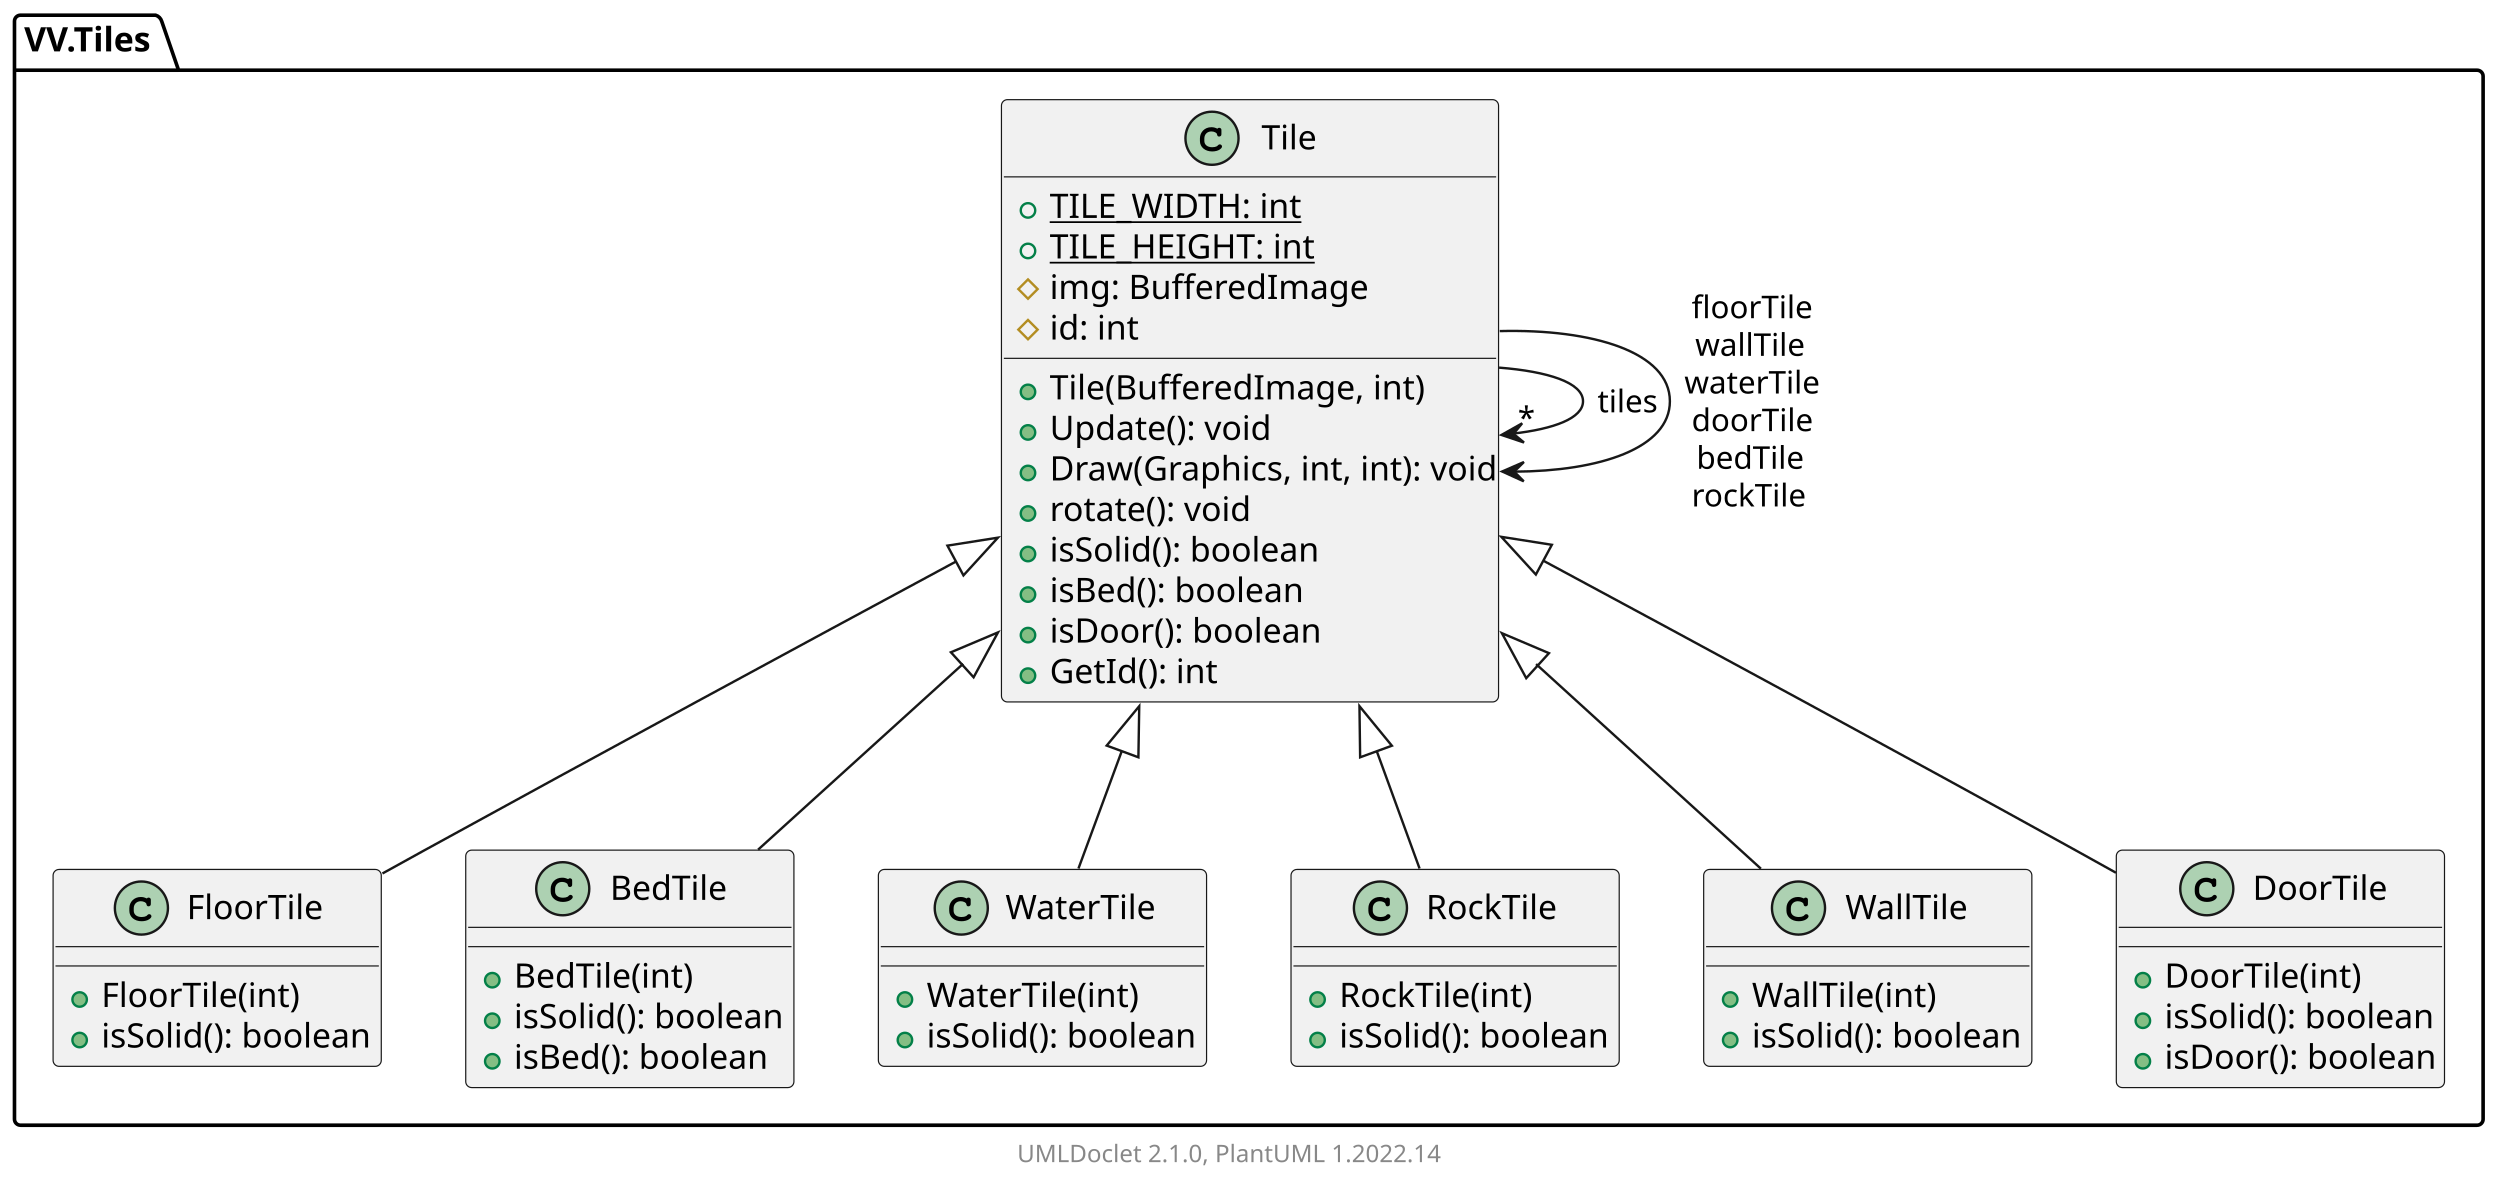
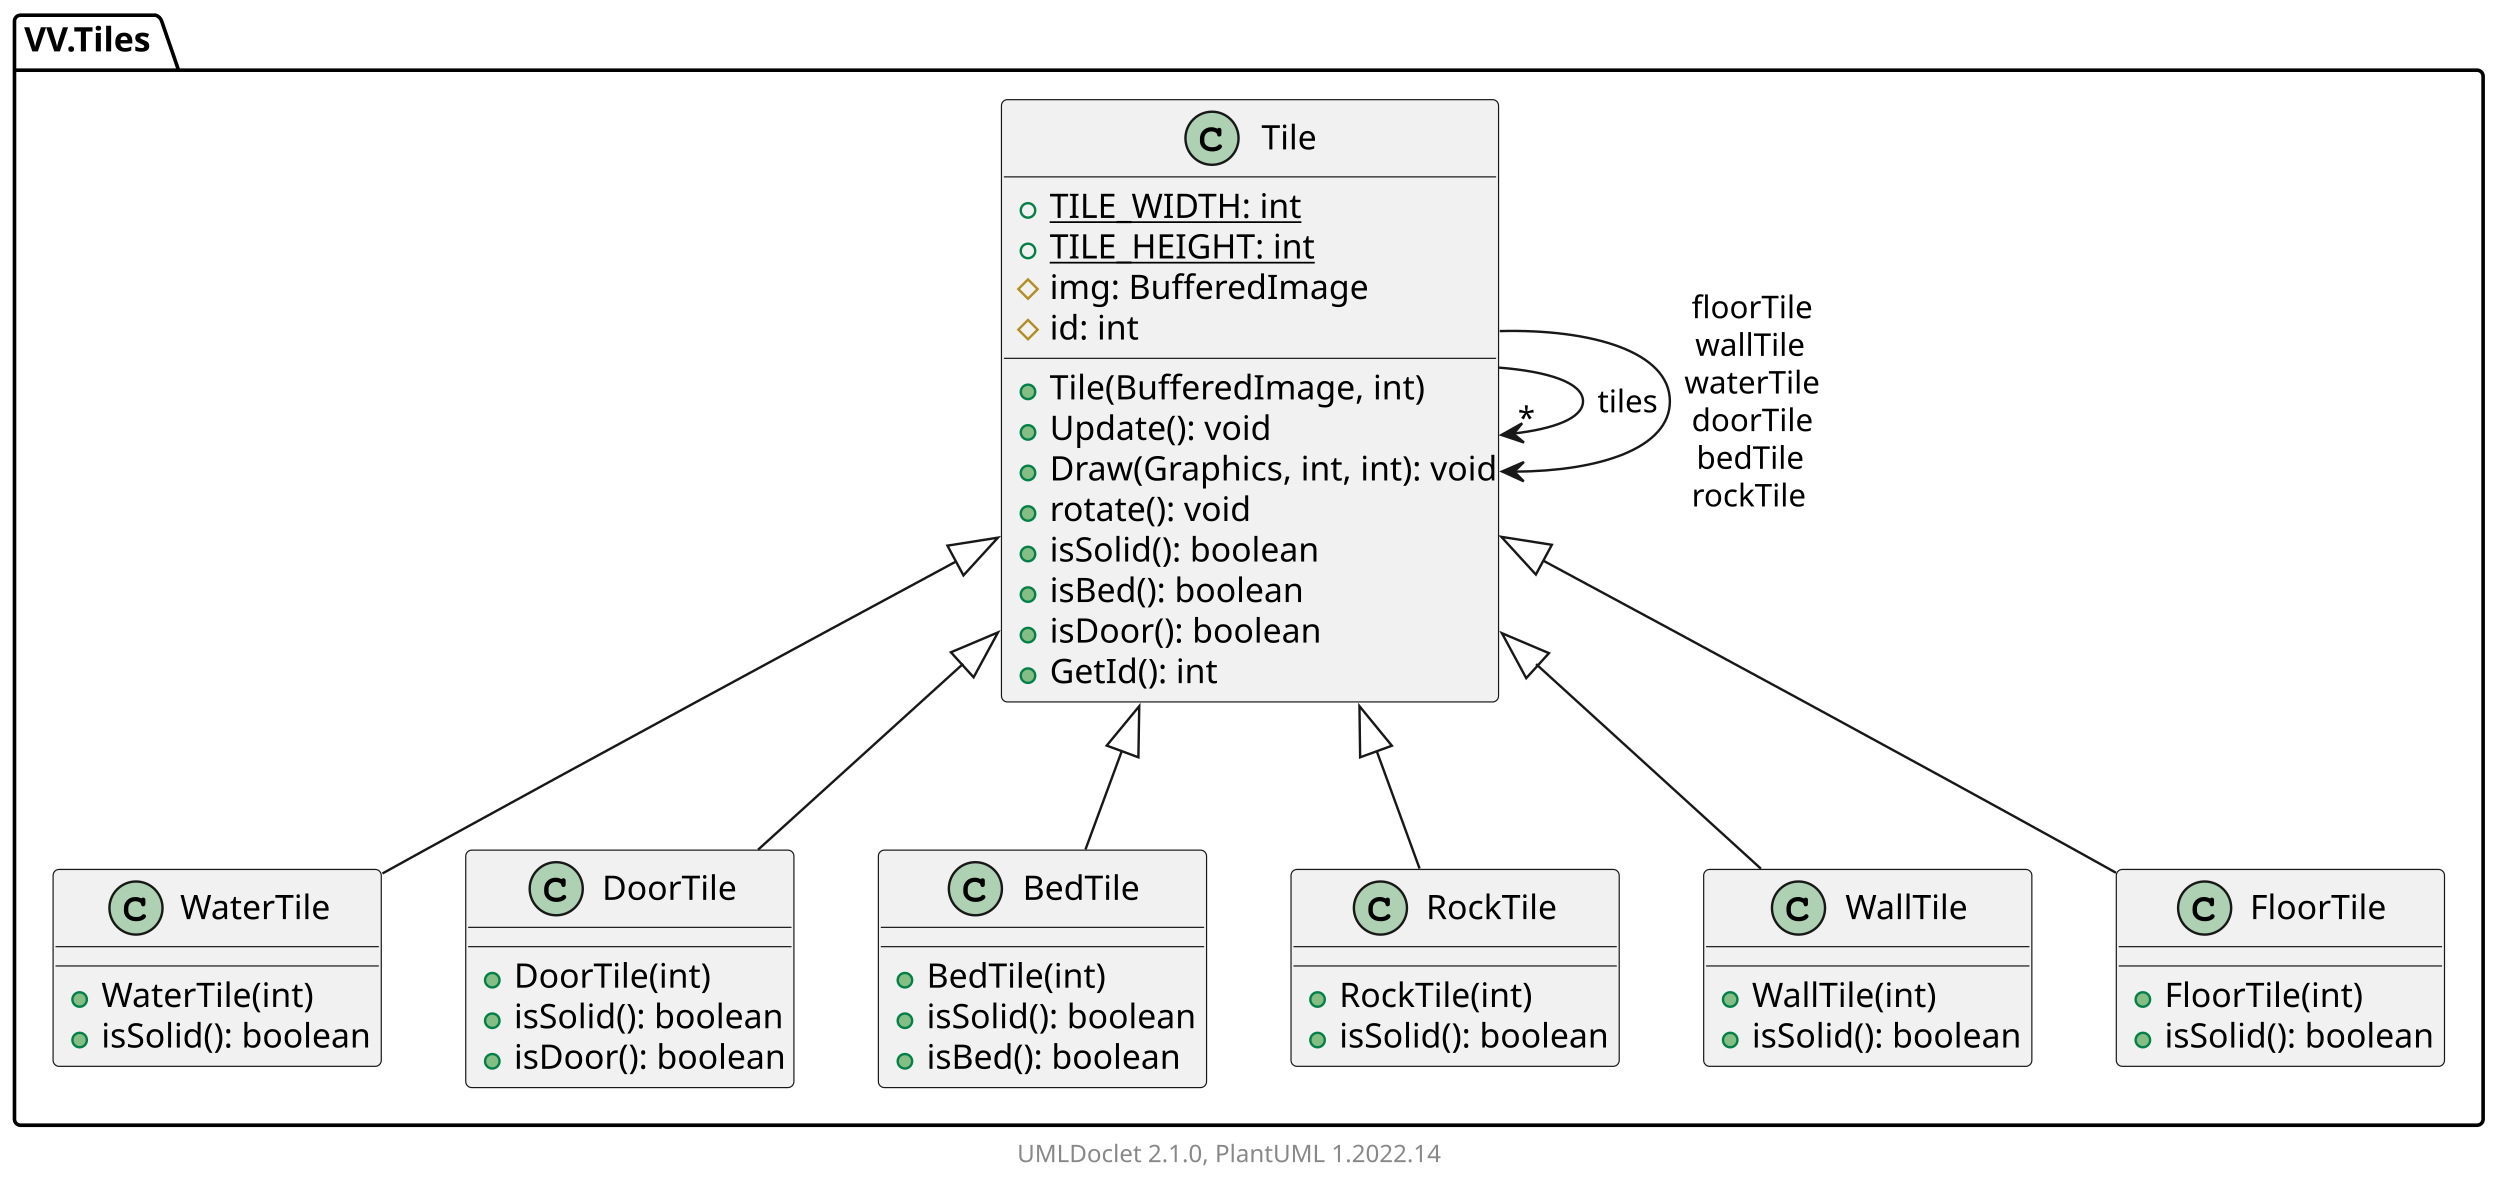
<svg xmlns="http://www.w3.org/2000/svg" xmlns:xlink="http://www.w3.org/1999/xlink" contentStyleType="text/css" height="492px" preserveAspectRatio="none" style="width:1036px;height:492px;background:#FFFFFF;" version="1.1" viewBox="0 0 1036 492" width="1036px" zoomAndPan="magnify">
  <defs />
  <g>
    <g id="cluster_VV.Tiles">
      <path d="M8.5,6.294 L64.5,6.294 A3.75,3.75 0 0 1 67,8.794 L74,29.094 L1026.5,29.094 A2.5,2.5 0 0 1 1029,31.594 L1029,463.794 A2.5,2.5 0 0 1 1026.5,466.294 L8.5,466.294 A2.5,2.5 0 0 1 6,463.794 L6,8.794 A2.5,2.5 0 0 1 8.5,6.294 " fill="none" style="stroke:#000000;stroke-width:1.5;" />
      <line style="stroke:#000000;stroke-width:1.5;" x1="6" x2="74" y1="29.094" y2="29.094" />
      <text fill="#000000" font-family="sans-serif" font-size="14" font-weight="bold" lengthAdjust="spacing" textLength="55" x="10" y="21.3">VV.Tiles</text>
    </g>
-     <a href="FloorTile.html" target="_top" title="FloorTile.html" xlink:actuate="onRequest" xlink:href="FloorTile.html" xlink:show="new" xlink:title="FloorTile.html" xlink:type="simple">
-       <g id="elem_VV.Tiles.FloorTile">
-         <rect codeLine="3" fill="#F1F1F1" height="81.6" id="VV.Tiles.FloorTile" rx="2.5" ry="2.5" style="stroke:#181818;stroke-width:0.5;" width="136" x="22" y="360.294" />
-         <ellipse cx="58.6" cy="376.294" fill="#ADD1B2" rx="11" ry="11" style="stroke:#181818;stroke-width:1.0;" />
-         <path d="M53.6,377.45 C53.6,379.95 55.741,381.763 58.663,381.763 C59.897,381.763 61.069,381.466 61.819,380.95 C62.428,380.528 62.756,380.106 62.756,379.7 C62.756,379.231 62.334,378.825 61.834,378.825 C61.6,378.825 61.381,378.903 61.178,379.106 C60.741,379.544 60.741,379.544 60.569,379.638 C60.116,379.872 59.475,380.013 58.709,380.013 C56.709,380.013 55.428,378.997 55.428,377.419 L55.428,376.372 C55.428,374.669 56.647,373.466 58.35,373.466 C58.928,373.466 59.506,373.606 59.975,373.856 C60.444,374.122 60.616,374.31 60.678,374.669 C60.803,375.341 61.053,375.591 61.584,375.591 C61.866,375.591 62.147,375.45 62.334,375.231 C62.459,375.06 62.506,374.888 62.506,374.45 L62.506,373.091 C62.506,372.669 62.491,372.528 62.366,372.356 C62.194,372.106 61.913,371.95 61.584,371.95 C61.272,371.95 61.069,372.06 60.85,372.325 C59.678,371.825 59.241,371.716 58.288,371.716 C55.616,371.716 53.6,373.731 53.6,376.356 L53.6,377.45 Z " fill="#000000" />
-         <text fill="#000000" font-family="sans-serif" font-size="14" lengthAdjust="spacing" textLength="56" x="77.4" y="380.9">FloorTile</text>
+     <a href="WaterTile.html" target="_top" title="WaterTile.html" xlink:actuate="onRequest" xlink:href="WaterTile.html" xlink:show="new" xlink:title="WaterTile.html" xlink:type="simple">
+       <g id="elem_VV.Tiles.WaterTile">
+         <rect codeLine="3" fill="#F1F1F1" height="81.6" id="VV.Tiles.WaterTile" rx="2.5" ry="2.5" style="stroke:#181818;stroke-width:0.5;" width="136" x="22" y="360.294" />
+         <ellipse cx="56.35" cy="376.294" fill="#ADD1B2" rx="11" ry="11" style="stroke:#181818;stroke-width:1.0;" />
+         <path d="M51.35,377.45 C51.35,379.95 53.491,381.763 56.413,381.763 C57.647,381.763 58.819,381.466 59.569,380.95 C60.178,380.528 60.506,380.106 60.506,379.7 C60.506,379.231 60.084,378.825 59.584,378.825 C59.35,378.825 59.131,378.903 58.928,379.106 C58.491,379.544 58.491,379.544 58.319,379.638 C57.866,379.872 57.225,380.013 56.459,380.013 C54.459,380.013 53.178,378.997 53.178,377.419 L53.178,376.372 C53.178,374.669 54.397,373.466 56.1,373.466 C56.678,373.466 57.256,373.606 57.725,373.856 C58.194,374.122 58.366,374.31 58.428,374.669 C58.553,375.341 58.803,375.591 59.334,375.591 C59.616,375.591 59.897,375.45 60.084,375.231 C60.209,375.06 60.256,374.888 60.256,374.45 L60.256,373.091 C60.256,372.669 60.241,372.528 60.116,372.356 C59.944,372.106 59.663,371.95 59.334,371.95 C59.022,371.95 58.819,372.06 58.6,372.325 C57.428,371.825 56.991,371.716 56.038,371.716 C53.366,371.716 51.35,373.731 51.35,376.356 L51.35,377.45 Z " fill="#000000" />
+         <text fill="#000000" font-family="sans-serif" font-size="14" lengthAdjust="spacing" textLength="61" x="74.65" y="380.9">WaterTile</text>
        <line style="stroke:#181818;stroke-width:0.5;" x1="23" x2="157" y1="392.294" y2="392.294" />
        <line style="stroke:#181818;stroke-width:0.5;" x1="23" x2="157" y1="400.294" y2="400.294" />
        <ellipse cx="33" cy="414.194" fill="#84BE84" rx="3" ry="3" style="stroke:#038048;stroke-width:1.0;" />
-         <text fill="#000000" font-family="sans-serif" font-size="14" lengthAdjust="spacing" textLength="81" x="42" y="417.3">FloorTile(int)</text>
+         <text fill="#000000" font-family="sans-serif" font-size="14" lengthAdjust="spacing" textLength="86" x="42" y="417.3">WaterTile(int)</text>
        <ellipse cx="33" cy="430.994" fill="#84BE84" rx="3" ry="3" style="stroke:#038048;stroke-width:1.0;" />
        <text fill="#000000" font-family="sans-serif" font-size="14" lengthAdjust="spacing" textLength="110" x="42" y="434.1">isSolid(): boolean</text>
      </g>
    </a>
-     <a href="BedTile.html" target="_top" title="BedTile.html" xlink:actuate="onRequest" xlink:href="BedTile.html" xlink:show="new" xlink:title="BedTile.html" xlink:type="simple">
-       <g id="elem_VV.Tiles.BedTile">
-         <rect codeLine="8" fill="#F1F1F1" height="98.4" id="VV.Tiles.BedTile" rx="2.5" ry="2.5" style="stroke:#181818;stroke-width:0.5;" width="136" x="193" y="352.294" />
-         <ellipse cx="233.2" cy="368.294" fill="#ADD1B2" rx="11" ry="11" style="stroke:#181818;stroke-width:1.0;" />
-         <path d="M228.2,369.45 C228.2,371.95 230.341,373.763 233.262,373.763 C234.497,373.763 235.669,373.466 236.419,372.95 C237.028,372.528 237.356,372.106 237.356,371.7 C237.356,371.231 236.934,370.825 236.434,370.825 C236.2,370.825 235.981,370.903 235.778,371.106 C235.341,371.544 235.341,371.544 235.169,371.638 C234.716,371.872 234.075,372.013 233.309,372.013 C231.309,372.013 230.028,370.997 230.028,369.419 L230.028,368.372 C230.028,366.669 231.247,365.466 232.95,365.466 C233.528,365.466 234.106,365.606 234.575,365.856 C235.044,366.122 235.216,366.31 235.278,366.669 C235.403,367.341 235.653,367.591 236.184,367.591 C236.466,367.591 236.747,367.45 236.934,367.231 C237.059,367.06 237.106,366.888 237.106,366.45 L237.106,365.091 C237.106,364.669 237.091,364.528 236.966,364.356 C236.794,364.106 236.512,363.95 236.184,363.95 C235.872,363.95 235.669,364.06 235.45,364.325 C234.278,363.825 233.841,363.716 232.887,363.716 C230.216,363.716 228.2,365.731 228.2,368.356 L228.2,369.45 Z " fill="#000000" />
-         <text fill="#000000" font-family="sans-serif" font-size="14" lengthAdjust="spacing" textLength="48" x="252.8" y="372.9">BedTile</text>
-         <line style="stroke:#181818;stroke-width:0.5;" x1="194" x2="328" y1="384.294" y2="384.294" />
-         <line style="stroke:#181818;stroke-width:0.5;" x1="194" x2="328" y1="392.294" y2="392.294" />
-         <ellipse cx="204" cy="406.194" fill="#84BE84" rx="3" ry="3" style="stroke:#038048;stroke-width:1.0;" />
-         <text fill="#000000" font-family="sans-serif" font-size="14" lengthAdjust="spacing" textLength="73" x="213" y="409.3">BedTile(int)</text>
-         <ellipse cx="204" cy="422.994" fill="#84BE84" rx="3" ry="3" style="stroke:#038048;stroke-width:1.0;" />
-         <text fill="#000000" font-family="sans-serif" font-size="14" lengthAdjust="spacing" textLength="110" x="213" y="426.1">isSolid(): boolean</text>
-         <ellipse cx="204" cy="439.794" fill="#84BE84" rx="3" ry="3" style="stroke:#038048;stroke-width:1.0;" />
-         <text fill="#000000" font-family="sans-serif" font-size="14" lengthAdjust="spacing" textLength="104" x="213" y="442.9">isBed(): boolean</text>
-       </g>
-     </a>
-     <a href="WaterTile.html" target="_top" title="WaterTile.html" xlink:actuate="onRequest" xlink:href="WaterTile.html" xlink:show="new" xlink:title="WaterTile.html" xlink:type="simple">
-       <g id="elem_VV.Tiles.WaterTile">
-         <rect codeLine="14" fill="#F1F1F1" height="81.6" id="VV.Tiles.WaterTile" rx="2.5" ry="2.5" style="stroke:#181818;stroke-width:0.5;" width="136" x="364" y="360.294" />
-         <ellipse cx="398.35" cy="376.294" fill="#ADD1B2" rx="11" ry="11" style="stroke:#181818;stroke-width:1.0;" />
-         <path d="M393.35,377.45 C393.35,379.95 395.491,381.763 398.413,381.763 C399.647,381.763 400.819,381.466 401.569,380.95 C402.178,380.528 402.506,380.106 402.506,379.7 C402.506,379.231 402.084,378.825 401.584,378.825 C401.35,378.825 401.131,378.903 400.928,379.106 C400.491,379.544 400.491,379.544 400.319,379.638 C399.866,379.872 399.225,380.013 398.459,380.013 C396.459,380.013 395.178,378.997 395.178,377.419 L395.178,376.372 C395.178,374.669 396.397,373.466 398.1,373.466 C398.678,373.466 399.256,373.606 399.725,373.856 C400.194,374.122 400.366,374.31 400.428,374.669 C400.553,375.341 400.803,375.591 401.334,375.591 C401.616,375.591 401.897,375.45 402.084,375.231 C402.209,375.06 402.256,374.888 402.256,374.45 L402.256,373.091 C402.256,372.669 402.241,372.528 402.116,372.356 C401.944,372.106 401.663,371.95 401.334,371.95 C401.022,371.95 400.819,372.06 400.6,372.325 C399.428,371.825 398.991,371.716 398.038,371.716 C395.366,371.716 393.35,373.731 393.35,376.356 L393.35,377.45 Z " fill="#000000" />
-         <text fill="#000000" font-family="sans-serif" font-size="14" lengthAdjust="spacing" textLength="61" x="416.65" y="380.9">WaterTile</text>
-         <line style="stroke:#181818;stroke-width:0.5;" x1="365" x2="499" y1="392.294" y2="392.294" />
-         <line style="stroke:#181818;stroke-width:0.5;" x1="365" x2="499" y1="400.294" y2="400.294" />
-         <ellipse cx="375" cy="414.194" fill="#84BE84" rx="3" ry="3" style="stroke:#038048;stroke-width:1.0;" />
-         <text fill="#000000" font-family="sans-serif" font-size="14" lengthAdjust="spacing" textLength="86" x="384" y="417.3">WaterTile(int)</text>
-         <ellipse cx="375" cy="430.994" fill="#84BE84" rx="3" ry="3" style="stroke:#038048;stroke-width:1.0;" />
-         <text fill="#000000" font-family="sans-serif" font-size="14" lengthAdjust="spacing" textLength="110" x="384" y="434.1">isSolid(): boolean</text>
-       </g>
-     </a>
-     <a href="RockTile.html" target="_top" title="RockTile.html" xlink:actuate="onRequest" xlink:href="RockTile.html" xlink:show="new" xlink:title="RockTile.html" xlink:type="simple">
-       <g id="elem_VV.Tiles.RockTile">
-         <rect codeLine="19" fill="#F1F1F1" height="81.6" id="VV.Tiles.RockTile" rx="2.5" ry="2.5" style="stroke:#181818;stroke-width:0.5;" width="136" x="535" y="360.294" />
-         <ellipse cx="572.05" cy="376.294" fill="#ADD1B2" rx="11" ry="11" style="stroke:#181818;stroke-width:1.0;" />
-         <path d="M567.05,377.45 C567.05,379.95 569.191,381.763 572.112,381.763 C573.347,381.763 574.519,381.466 575.269,380.95 C575.878,380.528 576.206,380.106 576.206,379.7 C576.206,379.231 575.784,378.825 575.284,378.825 C575.05,378.825 574.831,378.903 574.628,379.106 C574.191,379.544 574.191,379.544 574.019,379.638 C573.566,379.872 572.925,380.013 572.159,380.013 C570.159,380.013 568.878,378.997 568.878,377.419 L568.878,376.372 C568.878,374.669 570.097,373.466 571.8,373.466 C572.378,373.466 572.956,373.606 573.425,373.856 C573.894,374.122 574.066,374.31 574.128,374.669 C574.253,375.341 574.503,375.591 575.034,375.591 C575.316,375.591 575.597,375.45 575.784,375.231 C575.909,375.06 575.956,374.888 575.956,374.45 L575.956,373.091 C575.956,372.669 575.941,372.528 575.816,372.356 C575.644,372.106 575.362,371.95 575.034,371.95 C574.722,371.95 574.519,372.06 574.3,372.325 C573.128,371.825 572.691,371.716 571.737,371.716 C569.066,371.716 567.05,373.731 567.05,376.356 L567.05,377.45 Z " fill="#000000" />
-         <text fill="#000000" font-family="sans-serif" font-size="14" lengthAdjust="spacing" textLength="55" x="590.95" y="380.9">RockTile</text>
-         <line style="stroke:#181818;stroke-width:0.5;" x1="536" x2="670" y1="392.294" y2="392.294" />
-         <line style="stroke:#181818;stroke-width:0.5;" x1="536" x2="670" y1="400.294" y2="400.294" />
-         <ellipse cx="546" cy="414.194" fill="#84BE84" rx="3" ry="3" style="stroke:#038048;stroke-width:1.0;" />
-         <text fill="#000000" font-family="sans-serif" font-size="14" lengthAdjust="spacing" textLength="80" x="555" y="417.3">RockTile(int)</text>
-         <ellipse cx="546" cy="430.994" fill="#84BE84" rx="3" ry="3" style="stroke:#038048;stroke-width:1.0;" />
-         <text fill="#000000" font-family="sans-serif" font-size="14" lengthAdjust="spacing" textLength="110" x="555" y="434.1">isSolid(): boolean</text>
-       </g>
-     </a>
-     <a href="WallTile.html" target="_top" title="WallTile.html" xlink:actuate="onRequest" xlink:href="WallTile.html" xlink:show="new" xlink:title="WallTile.html" xlink:type="simple">
-       <g id="elem_VV.Tiles.WallTile">
-         <rect codeLine="24" fill="#F1F1F1" height="81.6" id="VV.Tiles.WallTile" rx="2.5" ry="2.5" style="stroke:#181818;stroke-width:0.5;" width="136" x="706" y="360.294" />
-         <ellipse cx="745.3" cy="376.294" fill="#ADD1B2" rx="11" ry="11" style="stroke:#181818;stroke-width:1.0;" />
-         <path d="M740.3,377.45 C740.3,379.95 742.441,381.763 745.362,381.763 C746.597,381.763 747.769,381.466 748.519,380.95 C749.128,380.528 749.456,380.106 749.456,379.7 C749.456,379.231 749.034,378.825 748.534,378.825 C748.3,378.825 748.081,378.903 747.878,379.106 C747.441,379.544 747.441,379.544 747.269,379.638 C746.816,379.872 746.175,380.013 745.409,380.013 C743.409,380.013 742.128,378.997 742.128,377.419 L742.128,376.372 C742.128,374.669 743.347,373.466 745.05,373.466 C745.628,373.466 746.206,373.606 746.675,373.856 C747.144,374.122 747.316,374.31 747.378,374.669 C747.503,375.341 747.753,375.591 748.284,375.591 C748.566,375.591 748.847,375.45 749.034,375.231 C749.159,375.06 749.206,374.888 749.206,374.45 L749.206,373.091 C749.206,372.669 749.191,372.528 749.066,372.356 C748.894,372.106 748.612,371.95 748.284,371.95 C747.972,371.95 747.769,372.06 747.55,372.325 C746.378,371.825 745.941,371.716 744.987,371.716 C742.316,371.716 740.3,373.731 740.3,376.356 L740.3,377.45 Z " fill="#000000" />
-         <text fill="#000000" font-family="sans-serif" font-size="14" lengthAdjust="spacing" textLength="50" x="764.7" y="380.9">WallTile</text>
-         <line style="stroke:#181818;stroke-width:0.5;" x1="707" x2="841" y1="392.294" y2="392.294" />
-         <line style="stroke:#181818;stroke-width:0.5;" x1="707" x2="841" y1="400.294" y2="400.294" />
-         <ellipse cx="717" cy="414.194" fill="#84BE84" rx="3" ry="3" style="stroke:#038048;stroke-width:1.0;" />
-         <text fill="#000000" font-family="sans-serif" font-size="14" lengthAdjust="spacing" textLength="75" x="726" y="417.3">WallTile(int)</text>
-         <ellipse cx="717" cy="430.994" fill="#84BE84" rx="3" ry="3" style="stroke:#038048;stroke-width:1.0;" />
-         <text fill="#000000" font-family="sans-serif" font-size="14" lengthAdjust="spacing" textLength="110" x="726" y="434.1">isSolid(): boolean</text>
-       </g>
-     </a>
-     <a href="DoorTile.html" target="_top" title="DoorTile.html" xlink:actuate="onRequest" xlink:href="DoorTile.html" xlink:show="new" xlink:title="DoorTile.html" xlink:type="simple">
-       <g id="elem_VV.Tiles.DoorTile">
-         <rect codeLine="29" fill="#F1F1F1" height="98.4" id="VV.Tiles.DoorTile" rx="2.5" ry="2.5" style="stroke:#181818;stroke-width:0.5;" width="136" x="877" y="352.294" />
-         <ellipse cx="914.5" cy="368.294" fill="#ADD1B2" rx="11" ry="11" style="stroke:#181818;stroke-width:1.0;" />
-         <path d="M909.5,369.45 C909.5,371.95 911.641,373.763 914.562,373.763 C915.797,373.763 916.969,373.466 917.719,372.95 C918.328,372.528 918.656,372.106 918.656,371.7 C918.656,371.231 918.234,370.825 917.734,370.825 C917.5,370.825 917.281,370.903 917.078,371.106 C916.641,371.544 916.641,371.544 916.469,371.638 C916.016,371.872 915.375,372.013 914.609,372.013 C912.609,372.013 911.328,370.997 911.328,369.419 L911.328,368.372 C911.328,366.669 912.547,365.466 914.25,365.466 C914.828,365.466 915.406,365.606 915.875,365.856 C916.344,366.122 916.516,366.31 916.578,366.669 C916.703,367.341 916.953,367.591 917.484,367.591 C917.766,367.591 918.047,367.45 918.234,367.231 C918.359,367.06 918.406,366.888 918.406,366.45 L918.406,365.091 C918.406,364.669 918.391,364.528 918.266,364.356 C918.094,364.106 917.812,363.95 917.484,363.95 C917.172,363.95 916.969,364.06 916.75,364.325 C915.578,363.825 915.141,363.716 914.188,363.716 C911.516,363.716 909.5,365.731 909.5,368.356 L909.5,369.45 Z " fill="#000000" />
-         <text fill="#000000" font-family="sans-serif" font-size="14" lengthAdjust="spacing" textLength="54" x="933.5" y="372.9">DoorTile</text>
-         <line style="stroke:#181818;stroke-width:0.5;" x1="878" x2="1012" y1="384.294" y2="384.294" />
-         <line style="stroke:#181818;stroke-width:0.5;" x1="878" x2="1012" y1="392.294" y2="392.294" />
-         <ellipse cx="888" cy="406.194" fill="#84BE84" rx="3" ry="3" style="stroke:#038048;stroke-width:1.0;" />
-         <text fill="#000000" font-family="sans-serif" font-size="14" lengthAdjust="spacing" textLength="79" x="897" y="409.3">DoorTile(int)</text>
-         <ellipse cx="888" cy="422.994" fill="#84BE84" rx="3" ry="3" style="stroke:#038048;stroke-width:1.0;" />
-         <text fill="#000000" font-family="sans-serif" font-size="14" lengthAdjust="spacing" textLength="110" x="897" y="426.1">isSolid(): boolean</text>
-         <ellipse cx="888" cy="439.794" fill="#84BE84" rx="3" ry="3" style="stroke:#038048;stroke-width:1.0;" />
-         <text fill="#000000" font-family="sans-serif" font-size="14" lengthAdjust="spacing" textLength="110" x="897" y="442.9">isDoor(): boolean</text>
-       </g>
-     </a>
    <a href="Tile.html" target="_top" title="Tile.html" xlink:actuate="onRequest" xlink:href="Tile.html" xlink:show="new" xlink:title="Tile.html" xlink:type="simple">
      <g id="elem_VV.Tiles.Tile">
-         <rect codeLine="35" fill="#F1F1F1" height="249.599" id="VV.Tiles.Tile" rx="2.5" ry="2.5" style="stroke:#181818;stroke-width:0.5;" width="206" x="415" y="41.294" />
+         <rect codeLine="8" fill="#F1F1F1" height="249.599" id="VV.Tiles.Tile" rx="2.5" ry="2.5" style="stroke:#181818;stroke-width:0.5;" width="206" x="415" y="41.294" />
        <ellipse cx="502.25" cy="57.294" fill="#ADD1B2" rx="11" ry="11" style="stroke:#181818;stroke-width:1.0;" />
        <path d="M497.25,58.45 C497.25,60.95 499.391,62.763 502.312,62.763 C503.547,62.763 504.719,62.466 505.469,61.95 C506.078,61.528 506.406,61.106 506.406,60.7 C506.406,60.231 505.984,59.825 505.484,59.825 C505.25,59.825 505.031,59.903 504.828,60.106 C504.391,60.544 504.391,60.544 504.219,60.638 C503.766,60.872 503.125,61.013 502.359,61.013 C500.359,61.013 499.078,59.997 499.078,58.419 L499.078,57.372 C499.078,55.669 500.297,54.466 502,54.466 C502.578,54.466 503.156,54.606 503.625,54.856 C504.094,55.122 504.266,55.31 504.328,55.669 C504.453,56.341 504.703,56.591 505.234,56.591 C505.516,56.591 505.797,56.45 505.984,56.231 C506.109,56.06 506.156,55.888 506.156,55.45 L506.156,54.091 C506.156,53.669 506.141,53.528 506.016,53.356 C505.844,53.106 505.562,52.95 505.234,52.95 C504.922,52.95 504.719,53.06 504.5,53.325 C503.328,52.825 502.891,52.716 501.938,52.716 C499.266,52.716 497.25,54.731 497.25,57.356 L497.25,58.45 Z " fill="#000000" />
        <text fill="#000000" font-family="sans-serif" font-size="14" lengthAdjust="spacing" textLength="23" x="522.75" y="61.9">Tile</text>
        <line style="stroke:#181818;stroke-width:0.5;" x1="416" x2="620" y1="73.294" y2="73.294" />
        <ellipse cx="426" cy="87.194" fill="none" rx="3" ry="3" style="stroke:#038048;stroke-width:1.0;" />
        <text fill="#000000" font-family="sans-serif" font-size="14" lengthAdjust="spacing" text-decoration="underline" textLength="107" x="435" y="90.3">TILE_WIDTH: int</text>
        <ellipse cx="426" cy="103.994" fill="none" rx="3" ry="3" style="stroke:#038048;stroke-width:1.0;" />
        <text fill="#000000" font-family="sans-serif" font-size="14" lengthAdjust="spacing" text-decoration="underline" textLength="114" x="435" y="107.1">TILE_HEIGHT: int</text>
        <polygon fill="none" points="426,115.794,430,119.794,426,123.794,422,119.794" style="stroke:#B38D22;stroke-width:1.0;" />
        <text fill="#000000" font-family="sans-serif" font-size="14" lengthAdjust="spacing" textLength="125" x="435" y="123.9">img: BufferedImage</text>
        <polygon fill="none" points="426,132.594,430,136.594,426,140.594,422,136.594" style="stroke:#B38D22;stroke-width:1.0;" />
        <text fill="#000000" font-family="sans-serif" font-size="14" lengthAdjust="spacing" textLength="34" x="435" y="140.7">id: int</text>
        <line style="stroke:#181818;stroke-width:0.5;" x1="416" x2="620" y1="148.494" y2="148.494" />
        <ellipse cx="426" cy="162.394" fill="#84BE84" rx="3" ry="3" style="stroke:#038048;stroke-width:1.0;" />
        <text fill="#000000" font-family="sans-serif" font-size="14" lengthAdjust="spacing" textLength="150" x="435" y="165.5">Tile(BufferedImage, int)</text>
        <ellipse cx="426" cy="179.194" fill="#84BE84" rx="3" ry="3" style="stroke:#038048;stroke-width:1.0;" />
        <text fill="#000000" font-family="sans-serif" font-size="14" lengthAdjust="spacing" textLength="90" x="435" y="182.3">Update(): void</text>
        <ellipse cx="426" cy="195.994" fill="#84BE84" rx="3" ry="3" style="stroke:#038048;stroke-width:1.0;" />
        <text fill="#000000" font-family="sans-serif" font-size="14" lengthAdjust="spacing" textLength="180" x="435" y="199.1">Draw(Graphics, int, int): void</text>
        <ellipse cx="426" cy="212.793" fill="#84BE84" rx="3" ry="3" style="stroke:#038048;stroke-width:1.0;" />
        <text fill="#000000" font-family="sans-serif" font-size="14" lengthAdjust="spacing" textLength="81" x="435" y="215.899">rotate(): void</text>
        <ellipse cx="426" cy="229.593" fill="#84BE84" rx="3" ry="3" style="stroke:#038048;stroke-width:1.0;" />
        <text fill="#000000" font-family="sans-serif" font-size="14" lengthAdjust="spacing" textLength="110" x="435" y="232.699">isSolid(): boolean</text>
        <ellipse cx="426" cy="246.393" fill="#84BE84" rx="3" ry="3" style="stroke:#038048;stroke-width:1.0;" />
        <text fill="#000000" font-family="sans-serif" font-size="14" lengthAdjust="spacing" textLength="104" x="435" y="249.499">isBed(): boolean</text>
        <ellipse cx="426" cy="263.193" fill="#84BE84" rx="3" ry="3" style="stroke:#038048;stroke-width:1.0;" />
        <text fill="#000000" font-family="sans-serif" font-size="14" lengthAdjust="spacing" textLength="110" x="435" y="266.299">isDoor(): boolean</text>
        <ellipse cx="426" cy="279.993" fill="#84BE84" rx="3" ry="3" style="stroke:#038048;stroke-width:1.0;" />
        <text fill="#000000" font-family="sans-serif" font-size="14" lengthAdjust="spacing" textLength="68" x="435" y="283.099">GetId(): int</text>
      </g>
    </a>
-     <g id="link_VV.Tiles.Tile_VV.Tiles.FloorTile">
-       <path codeLine="50" d="M396.12,232.714 C330.74,267.944 248.85,312.264 176,352.294 C170.31,355.424 164.41,358.684 158.49,361.964 " fill="none" id="VV.Tiles.Tile-backto-VV.Tiles.FloorTile" style="stroke:#181818;stroke-width:1.0;" />
+     <a href="DoorTile.html" target="_top" title="DoorTile.html" xlink:actuate="onRequest" xlink:href="DoorTile.html" xlink:show="new" xlink:title="DoorTile.html" xlink:type="simple">
+       <g id="elem_VV.Tiles.DoorTile">
+         <rect codeLine="23" fill="#F1F1F1" height="98.4" id="VV.Tiles.DoorTile" rx="2.5" ry="2.5" style="stroke:#181818;stroke-width:0.5;" width="136" x="193" y="352.294" />
+         <ellipse cx="230.5" cy="368.294" fill="#ADD1B2" rx="11" ry="11" style="stroke:#181818;stroke-width:1.0;" />
+         <path d="M225.5,369.45 C225.5,371.95 227.641,373.763 230.562,373.763 C231.797,373.763 232.969,373.466 233.719,372.95 C234.328,372.528 234.656,372.106 234.656,371.7 C234.656,371.231 234.234,370.825 233.734,370.825 C233.5,370.825 233.281,370.903 233.078,371.106 C232.641,371.544 232.641,371.544 232.469,371.638 C232.016,371.872 231.375,372.013 230.609,372.013 C228.609,372.013 227.328,370.997 227.328,369.419 L227.328,368.372 C227.328,366.669 228.547,365.466 230.25,365.466 C230.828,365.466 231.406,365.606 231.875,365.856 C232.344,366.122 232.516,366.31 232.578,366.669 C232.703,367.341 232.953,367.591 233.484,367.591 C233.766,367.591 234.047,367.45 234.234,367.231 C234.359,367.06 234.406,366.888 234.406,366.45 L234.406,365.091 C234.406,364.669 234.391,364.528 234.266,364.356 C234.094,364.106 233.812,363.95 233.484,363.95 C233.172,363.95 232.969,364.06 232.75,364.325 C231.578,363.825 231.141,363.716 230.188,363.716 C227.516,363.716 225.5,365.731 225.5,368.356 L225.5,369.45 Z " fill="#000000" />
+         <text fill="#000000" font-family="sans-serif" font-size="14" lengthAdjust="spacing" textLength="54" x="249.5" y="372.9">DoorTile</text>
+         <line style="stroke:#181818;stroke-width:0.5;" x1="194" x2="328" y1="384.294" y2="384.294" />
+         <line style="stroke:#181818;stroke-width:0.5;" x1="194" x2="328" y1="392.294" y2="392.294" />
+         <ellipse cx="204" cy="406.194" fill="#84BE84" rx="3" ry="3" style="stroke:#038048;stroke-width:1.0;" />
+         <text fill="#000000" font-family="sans-serif" font-size="14" lengthAdjust="spacing" textLength="79" x="213" y="409.3">DoorTile(int)</text>
+         <ellipse cx="204" cy="422.994" fill="#84BE84" rx="3" ry="3" style="stroke:#038048;stroke-width:1.0;" />
+         <text fill="#000000" font-family="sans-serif" font-size="14" lengthAdjust="spacing" textLength="110" x="213" y="426.1">isSolid(): boolean</text>
+         <ellipse cx="204" cy="439.794" fill="#84BE84" rx="3" ry="3" style="stroke:#038048;stroke-width:1.0;" />
+         <text fill="#000000" font-family="sans-serif" font-size="14" lengthAdjust="spacing" textLength="110" x="213" y="442.9">isDoor(): boolean</text>
+       </g>
+     </a>
+     <a href="BedTile.html" target="_top" title="BedTile.html" xlink:actuate="onRequest" xlink:href="BedTile.html" xlink:show="new" xlink:title="BedTile.html" xlink:type="simple">
+       <g id="elem_VV.Tiles.BedTile">
+         <rect codeLine="29" fill="#F1F1F1" height="98.4" id="VV.Tiles.BedTile" rx="2.5" ry="2.5" style="stroke:#181818;stroke-width:0.5;" width="136" x="364" y="352.294" />
+         <ellipse cx="404.2" cy="368.294" fill="#ADD1B2" rx="11" ry="11" style="stroke:#181818;stroke-width:1.0;" />
+         <path d="M399.2,369.45 C399.2,371.95 401.341,373.763 404.262,373.763 C405.497,373.763 406.669,373.466 407.419,372.95 C408.028,372.528 408.356,372.106 408.356,371.7 C408.356,371.231 407.934,370.825 407.434,370.825 C407.2,370.825 406.981,370.903 406.778,371.106 C406.341,371.544 406.341,371.544 406.169,371.638 C405.716,371.872 405.075,372.013 404.309,372.013 C402.309,372.013 401.028,370.997 401.028,369.419 L401.028,368.372 C401.028,366.669 402.247,365.466 403.95,365.466 C404.528,365.466 405.106,365.606 405.575,365.856 C406.044,366.122 406.216,366.31 406.278,366.669 C406.403,367.341 406.653,367.591 407.184,367.591 C407.466,367.591 407.747,367.45 407.934,367.231 C408.059,367.06 408.106,366.888 408.106,366.45 L408.106,365.091 C408.106,364.669 408.091,364.528 407.966,364.356 C407.794,364.106 407.512,363.95 407.184,363.95 C406.872,363.95 406.669,364.06 406.45,364.325 C405.278,363.825 404.841,363.716 403.887,363.716 C401.216,363.716 399.2,365.731 399.2,368.356 L399.2,369.45 Z " fill="#000000" />
+         <text fill="#000000" font-family="sans-serif" font-size="14" lengthAdjust="spacing" textLength="48" x="423.8" y="372.9">BedTile</text>
+         <line style="stroke:#181818;stroke-width:0.5;" x1="365" x2="499" y1="384.294" y2="384.294" />
+         <line style="stroke:#181818;stroke-width:0.5;" x1="365" x2="499" y1="392.294" y2="392.294" />
+         <ellipse cx="375" cy="406.194" fill="#84BE84" rx="3" ry="3" style="stroke:#038048;stroke-width:1.0;" />
+         <text fill="#000000" font-family="sans-serif" font-size="14" lengthAdjust="spacing" textLength="73" x="384" y="409.3">BedTile(int)</text>
+         <ellipse cx="375" cy="422.994" fill="#84BE84" rx="3" ry="3" style="stroke:#038048;stroke-width:1.0;" />
+         <text fill="#000000" font-family="sans-serif" font-size="14" lengthAdjust="spacing" textLength="110" x="384" y="426.1">isSolid(): boolean</text>
+         <ellipse cx="375" cy="439.794" fill="#84BE84" rx="3" ry="3" style="stroke:#038048;stroke-width:1.0;" />
+         <text fill="#000000" font-family="sans-serif" font-size="14" lengthAdjust="spacing" textLength="104" x="384" y="442.9">isBed(): boolean</text>
+       </g>
+     </a>
+     <a href="RockTile.html" target="_top" title="RockTile.html" xlink:actuate="onRequest" xlink:href="RockTile.html" xlink:show="new" xlink:title="RockTile.html" xlink:type="simple">
+       <g id="elem_VV.Tiles.RockTile">
+         <rect codeLine="35" fill="#F1F1F1" height="81.6" id="VV.Tiles.RockTile" rx="2.5" ry="2.5" style="stroke:#181818;stroke-width:0.5;" width="136" x="535" y="360.294" />
+         <ellipse cx="572.05" cy="376.294" fill="#ADD1B2" rx="11" ry="11" style="stroke:#181818;stroke-width:1.0;" />
+         <path d="M567.05,377.45 C567.05,379.95 569.191,381.763 572.112,381.763 C573.347,381.763 574.519,381.466 575.269,380.95 C575.878,380.528 576.206,380.106 576.206,379.7 C576.206,379.231 575.784,378.825 575.284,378.825 C575.05,378.825 574.831,378.903 574.628,379.106 C574.191,379.544 574.191,379.544 574.019,379.638 C573.566,379.872 572.925,380.013 572.159,380.013 C570.159,380.013 568.878,378.997 568.878,377.419 L568.878,376.372 C568.878,374.669 570.097,373.466 571.8,373.466 C572.378,373.466 572.956,373.606 573.425,373.856 C573.894,374.122 574.066,374.31 574.128,374.669 C574.253,375.341 574.503,375.591 575.034,375.591 C575.316,375.591 575.597,375.45 575.784,375.231 C575.909,375.06 575.956,374.888 575.956,374.45 L575.956,373.091 C575.956,372.669 575.941,372.528 575.816,372.356 C575.644,372.106 575.362,371.95 575.034,371.95 C574.722,371.95 574.519,372.06 574.3,372.325 C573.128,371.825 572.691,371.716 571.737,371.716 C569.066,371.716 567.05,373.731 567.05,376.356 L567.05,377.45 Z " fill="#000000" />
+         <text fill="#000000" font-family="sans-serif" font-size="14" lengthAdjust="spacing" textLength="55" x="590.95" y="380.9">RockTile</text>
+         <line style="stroke:#181818;stroke-width:0.5;" x1="536" x2="670" y1="392.294" y2="392.294" />
+         <line style="stroke:#181818;stroke-width:0.5;" x1="536" x2="670" y1="400.294" y2="400.294" />
+         <ellipse cx="546" cy="414.194" fill="#84BE84" rx="3" ry="3" style="stroke:#038048;stroke-width:1.0;" />
+         <text fill="#000000" font-family="sans-serif" font-size="14" lengthAdjust="spacing" textLength="80" x="555" y="417.3">RockTile(int)</text>
+         <ellipse cx="546" cy="430.994" fill="#84BE84" rx="3" ry="3" style="stroke:#038048;stroke-width:1.0;" />
+         <text fill="#000000" font-family="sans-serif" font-size="14" lengthAdjust="spacing" textLength="110" x="555" y="434.1">isSolid(): boolean</text>
+       </g>
+     </a>
+     <a href="WallTile.html" target="_top" title="WallTile.html" xlink:actuate="onRequest" xlink:href="WallTile.html" xlink:show="new" xlink:title="WallTile.html" xlink:type="simple">
+       <g id="elem_VV.Tiles.WallTile">
+         <rect codeLine="40" fill="#F1F1F1" height="81.6" id="VV.Tiles.WallTile" rx="2.5" ry="2.5" style="stroke:#181818;stroke-width:0.5;" width="136" x="706" y="360.294" />
+         <ellipse cx="745.3" cy="376.294" fill="#ADD1B2" rx="11" ry="11" style="stroke:#181818;stroke-width:1.0;" />
+         <path d="M740.3,377.45 C740.3,379.95 742.441,381.763 745.362,381.763 C746.597,381.763 747.769,381.466 748.519,380.95 C749.128,380.528 749.456,380.106 749.456,379.7 C749.456,379.231 749.034,378.825 748.534,378.825 C748.3,378.825 748.081,378.903 747.878,379.106 C747.441,379.544 747.441,379.544 747.269,379.638 C746.816,379.872 746.175,380.013 745.409,380.013 C743.409,380.013 742.128,378.997 742.128,377.419 L742.128,376.372 C742.128,374.669 743.347,373.466 745.05,373.466 C745.628,373.466 746.206,373.606 746.675,373.856 C747.144,374.122 747.316,374.31 747.378,374.669 C747.503,375.341 747.753,375.591 748.284,375.591 C748.566,375.591 748.847,375.45 749.034,375.231 C749.159,375.06 749.206,374.888 749.206,374.45 L749.206,373.091 C749.206,372.669 749.191,372.528 749.066,372.356 C748.894,372.106 748.612,371.95 748.284,371.95 C747.972,371.95 747.769,372.06 747.55,372.325 C746.378,371.825 745.941,371.716 744.987,371.716 C742.316,371.716 740.3,373.731 740.3,376.356 L740.3,377.45 Z " fill="#000000" />
+         <text fill="#000000" font-family="sans-serif" font-size="14" lengthAdjust="spacing" textLength="50" x="764.7" y="380.9">WallTile</text>
+         <line style="stroke:#181818;stroke-width:0.5;" x1="707" x2="841" y1="392.294" y2="392.294" />
+         <line style="stroke:#181818;stroke-width:0.5;" x1="707" x2="841" y1="400.294" y2="400.294" />
+         <ellipse cx="717" cy="414.194" fill="#84BE84" rx="3" ry="3" style="stroke:#038048;stroke-width:1.0;" />
+         <text fill="#000000" font-family="sans-serif" font-size="14" lengthAdjust="spacing" textLength="75" x="726" y="417.3">WallTile(int)</text>
+         <ellipse cx="717" cy="430.994" fill="#84BE84" rx="3" ry="3" style="stroke:#038048;stroke-width:1.0;" />
+         <text fill="#000000" font-family="sans-serif" font-size="14" lengthAdjust="spacing" textLength="110" x="726" y="434.1">isSolid(): boolean</text>
+       </g>
+     </a>
+     <a href="FloorTile.html" target="_top" title="FloorTile.html" xlink:actuate="onRequest" xlink:href="FloorTile.html" xlink:show="new" xlink:title="FloorTile.html" xlink:type="simple">
+       <g id="elem_VV.Tiles.FloorTile">
+         <rect codeLine="45" fill="#F1F1F1" height="81.6" id="VV.Tiles.FloorTile" rx="2.5" ry="2.5" style="stroke:#181818;stroke-width:0.5;" width="136" x="877" y="360.294" />
+         <ellipse cx="913.6" cy="376.294" fill="#ADD1B2" rx="11" ry="11" style="stroke:#181818;stroke-width:1.0;" />
+         <path d="M908.6,377.45 C908.6,379.95 910.741,381.763 913.663,381.763 C914.897,381.763 916.069,381.466 916.819,380.95 C917.428,380.528 917.756,380.106 917.756,379.7 C917.756,379.231 917.334,378.825 916.834,378.825 C916.6,378.825 916.381,378.903 916.178,379.106 C915.741,379.544 915.741,379.544 915.569,379.638 C915.116,379.872 914.475,380.013 913.709,380.013 C911.709,380.013 910.428,378.997 910.428,377.419 L910.428,376.372 C910.428,374.669 911.647,373.466 913.35,373.466 C913.928,373.466 914.506,373.606 914.975,373.856 C915.444,374.122 915.616,374.31 915.678,374.669 C915.803,375.341 916.053,375.591 916.584,375.591 C916.866,375.591 917.147,375.45 917.334,375.231 C917.459,375.06 917.506,374.888 917.506,374.45 L917.506,373.091 C917.506,372.669 917.491,372.528 917.366,372.356 C917.194,372.106 916.913,371.95 916.584,371.95 C916.272,371.95 916.069,372.06 915.85,372.325 C914.678,371.825 914.241,371.716 913.288,371.716 C910.616,371.716 908.6,373.731 908.6,376.356 L908.6,377.45 Z " fill="#000000" />
+         <text fill="#000000" font-family="sans-serif" font-size="14" lengthAdjust="spacing" textLength="56" x="932.4" y="380.9">FloorTile</text>
+         <line style="stroke:#181818;stroke-width:0.5;" x1="878" x2="1012" y1="392.294" y2="392.294" />
+         <line style="stroke:#181818;stroke-width:0.5;" x1="878" x2="1012" y1="400.294" y2="400.294" />
+         <ellipse cx="888" cy="414.194" fill="#84BE84" rx="3" ry="3" style="stroke:#038048;stroke-width:1.0;" />
+         <text fill="#000000" font-family="sans-serif" font-size="14" lengthAdjust="spacing" textLength="81" x="897" y="417.3">FloorTile(int)</text>
+         <ellipse cx="888" cy="430.994" fill="#84BE84" rx="3" ry="3" style="stroke:#038048;stroke-width:1.0;" />
+         <text fill="#000000" font-family="sans-serif" font-size="14" lengthAdjust="spacing" textLength="110" x="897" y="434.1">isSolid(): boolean</text>
+       </g>
+     </a>
+     <g id="link_VV.Tiles.Tile_VV.Tiles.WaterTile">
+       <path codeLine="50" d="M396.12,232.714 C330.74,267.944 248.85,312.264 176,352.294 C170.31,355.424 164.41,358.684 158.49,361.964 " fill="none" id="VV.Tiles.Tile-backto-VV.Tiles.WaterTile" style="stroke:#181818;stroke-width:1.0;" />
      <polygon fill="none" points="392.61,226.114,413.54,222.804,399.25,238.444,392.61,226.114" style="stroke:#181818;stroke-width:1.0;" />
    </g>
-     <g id="link_VV.Tiles.Tile_VV.Tiles.BedTile">
-       <path codeLine="51" d="M399.11,275.084 C369.33,302.074 338.87,329.704 314.15,352.104 " fill="none" id="VV.Tiles.Tile-backto-VV.Tiles.BedTile" style="stroke:#181818;stroke-width:1.0;" />
-       <polygon fill="none" points="394.06,270.304,413.58,262.054,403.46,280.674,394.06,270.304" style="stroke:#181818;stroke-width:1.0;" />
-     </g>
-     <g id="link_VV.Tiles.Tile_VV.Tiles.WaterTile">
-       <path codeLine="52" d="M464.9,311.154 C458.35,328.894 452.14,345.744 446.91,359.914 " fill="none" id="VV.Tiles.Tile-backto-VV.Tiles.WaterTile" style="stroke:#181818;stroke-width:1.0;" />
-       <polygon fill="none" points="458.61,308.974,472.1,292.634,471.75,313.824,458.61,308.974" style="stroke:#181818;stroke-width:1.0;" />
-     </g>
-     <g id="link_VV.Tiles.Tile_VV.Tiles.RockTile">
-       <path codeLine="53" d="M570.48,311.154 C576.95,328.894 583.1,345.744 588.27,359.914 " fill="none" id="VV.Tiles.Tile-backto-VV.Tiles.RockTile" style="stroke:#181818;stroke-width:1.0;" />
-       <polygon fill="none" points="563.64,313.824,563.36,292.634,576.79,309.024,563.64,313.824" style="stroke:#181818;stroke-width:1.0;" />
-     </g>
-     <g id="link_VV.Tiles.Tile_VV.Tiles.WallTile">
-       <path codeLine="54" d="M636.55,275.194 C669.76,305.414 703.81,336.414 729.72,359.994 " fill="none" id="VV.Tiles.Tile-backto-VV.Tiles.WallTile" style="stroke:#181818;stroke-width:1.0;" />
-       <polygon fill="none" points="632.47,281.034,622.39,262.394,641.89,270.674,632.47,281.034" style="stroke:#181818;stroke-width:1.0;" />
-     </g>
-     <g id="link_VV.Tiles.Tile_VV.Tiles.DoorTile">
-       <path codeLine="55" d="M639.59,232.374 C705.06,267.584 787.12,312.004 860,352.294 C865.49,355.324 871.17,358.484 876.86,361.674 " fill="none" id="VV.Tiles.Tile-backto-VV.Tiles.DoorTile" style="stroke:#181818;stroke-width:1.0;" />
-       <polygon fill="none" points="636.46,238.094,622.15,222.464,643.09,225.764,636.46,238.094" style="stroke:#181818;stroke-width:1.0;" />
-     </g>
    <g id="link_VV.Tiles.Tile_VV.Tiles.Tile">
-       <path codeLine="56" d="M621.21,152.344 C641.54,153.934 656,158.584 656,166.294 C656,173.274 644.12,177.754 626.77,179.714 " fill="none" id="VV.Tiles.Tile-to-VV.Tiles.Tile" style="stroke:#181818;stroke-width:1.0;" />
+       <path codeLine="51" d="M621.21,152.344 C641.54,153.934 656,158.584 656,166.294 C656,173.274 644.12,177.754 626.77,179.714 " fill="none" id="VV.Tiles.Tile-to-VV.Tiles.Tile" style="stroke:#181818;stroke-width:1.0;" />
      <polygon fill="#181818" points="622.21,180.244,631.547,183.376,627.188,179.772,630.792,175.412,622.21,180.244" style="stroke:#181818;stroke-width:1.0;" />
      <text fill="#000000" font-family="sans-serif" font-size="13" lengthAdjust="spacing" textLength="24" x="662" y="170.871">tiles</text>
      <text fill="#000000" font-family="sans-serif" font-size="13" lengthAdjust="spacing" textLength="5" x="628.973" y="177.831">*</text>
    </g>
    <g id="link_VV.Tiles.Tile_VV.Tiles.Tile">
-       <path codeLine="57" d="M621.48,137.204 C660.13,136.244 692,145.944 692,166.294 C692,185.614 663.28,195.324 627.31,195.454 " fill="none" id="VV.Tiles.Tile-to-VV.Tiles.Tile-1" style="stroke:#181818;stroke-width:1.0;" />
+       <path codeLine="52" d="M621.48,137.204 C660.13,136.244 692,145.944 692,166.294 C692,185.614 663.28,195.324 627.31,195.454 " fill="none" id="VV.Tiles.Tile-to-VV.Tiles.Tile-1" style="stroke:#181818;stroke-width:1.0;" />
      <polygon fill="#181818" points="622.48,195.384,631.445,199.461,627.48,195.427,631.514,191.461,622.48,195.384" style="stroke:#181818;stroke-width:1.0;" />
      <text fill="#000000" font-family="sans-serif" font-size="13" lengthAdjust="spacing" textLength="46" x="701" y="131.871">floorTile</text>
      <text fill="#000000" font-family="sans-serif" font-size="13" lengthAdjust="spacing" textLength="43" x="702.5" y="147.471">wallTile</text>
      <text fill="#000000" font-family="sans-serif" font-size="13" lengthAdjust="spacing" textLength="52" x="698" y="163.071">waterTile</text>
      <text fill="#000000" font-family="sans-serif" font-size="13" lengthAdjust="spacing" textLength="46" x="701" y="178.671">doorTile</text>
      <text fill="#000000" font-family="sans-serif" font-size="13" lengthAdjust="spacing" textLength="42" x="703" y="194.271">bedTile</text>
      <text fill="#000000" font-family="sans-serif" font-size="13" lengthAdjust="spacing" textLength="46" x="701" y="209.871">rockTile</text>
    </g>
+     <g id="link_VV.Tiles.Tile_VV.Tiles.DoorTile">
+       <path codeLine="53" d="M399.11,275.084 C369.33,302.074 338.87,329.704 314.15,352.104 " fill="none" id="VV.Tiles.Tile-backto-VV.Tiles.DoorTile" style="stroke:#181818;stroke-width:1.0;" />
+       <polygon fill="none" points="394.06,270.304,413.58,262.054,403.46,280.674,394.06,270.304" style="stroke:#181818;stroke-width:1.0;" />
+     </g>
+     <g id="link_VV.Tiles.Tile_VV.Tiles.BedTile">
+       <path codeLine="54" d="M464.93,311.084 C459.54,325.674 454.38,339.654 449.81,352.044 " fill="none" id="VV.Tiles.Tile-backto-VV.Tiles.BedTile" style="stroke:#181818;stroke-width:1.0;" />
+       <polygon fill="none" points="458.61,308.974,472.1,292.634,471.75,313.824,458.61,308.974" style="stroke:#181818;stroke-width:1.0;" />
+     </g>
+     <g id="link_VV.Tiles.Tile_VV.Tiles.RockTile">
+       <path codeLine="55" d="M570.48,311.154 C576.95,328.894 583.1,345.744 588.27,359.914 " fill="none" id="VV.Tiles.Tile-backto-VV.Tiles.RockTile" style="stroke:#181818;stroke-width:1.0;" />
+       <polygon fill="none" points="563.64,313.824,563.36,292.634,576.79,309.024,563.64,313.824" style="stroke:#181818;stroke-width:1.0;" />
+     </g>
+     <g id="link_VV.Tiles.Tile_VV.Tiles.WallTile">
+       <path codeLine="56" d="M636.55,275.194 C669.76,305.414 703.81,336.414 729.72,359.994 " fill="none" id="VV.Tiles.Tile-backto-VV.Tiles.WallTile" style="stroke:#181818;stroke-width:1.0;" />
+       <polygon fill="none" points="632.47,281.034,622.39,262.394,641.89,270.674,632.47,281.034" style="stroke:#181818;stroke-width:1.0;" />
+     </g>
+     <g id="link_VV.Tiles.Tile_VV.Tiles.FloorTile">
+       <path codeLine="57" d="M639.59,232.374 C705.06,267.584 787.12,312.004 860,352.294 C865.49,355.324 871.17,358.484 876.86,361.674 " fill="none" id="VV.Tiles.Tile-backto-VV.Tiles.FloorTile" style="stroke:#181818;stroke-width:1.0;" />
+       <polygon fill="none" points="636.46,238.094,622.15,222.464,643.09,225.764,636.46,238.094" style="stroke:#181818;stroke-width:1.0;" />
+     </g>
    <text fill="#888888" font-family="sans-serif" font-size="10" lengthAdjust="spacing" textLength="179" x="421.5" y="481.584">UMLDoclet 2.1.0, PlantUML 1.2022.14</text>
  </g>
</svg>
